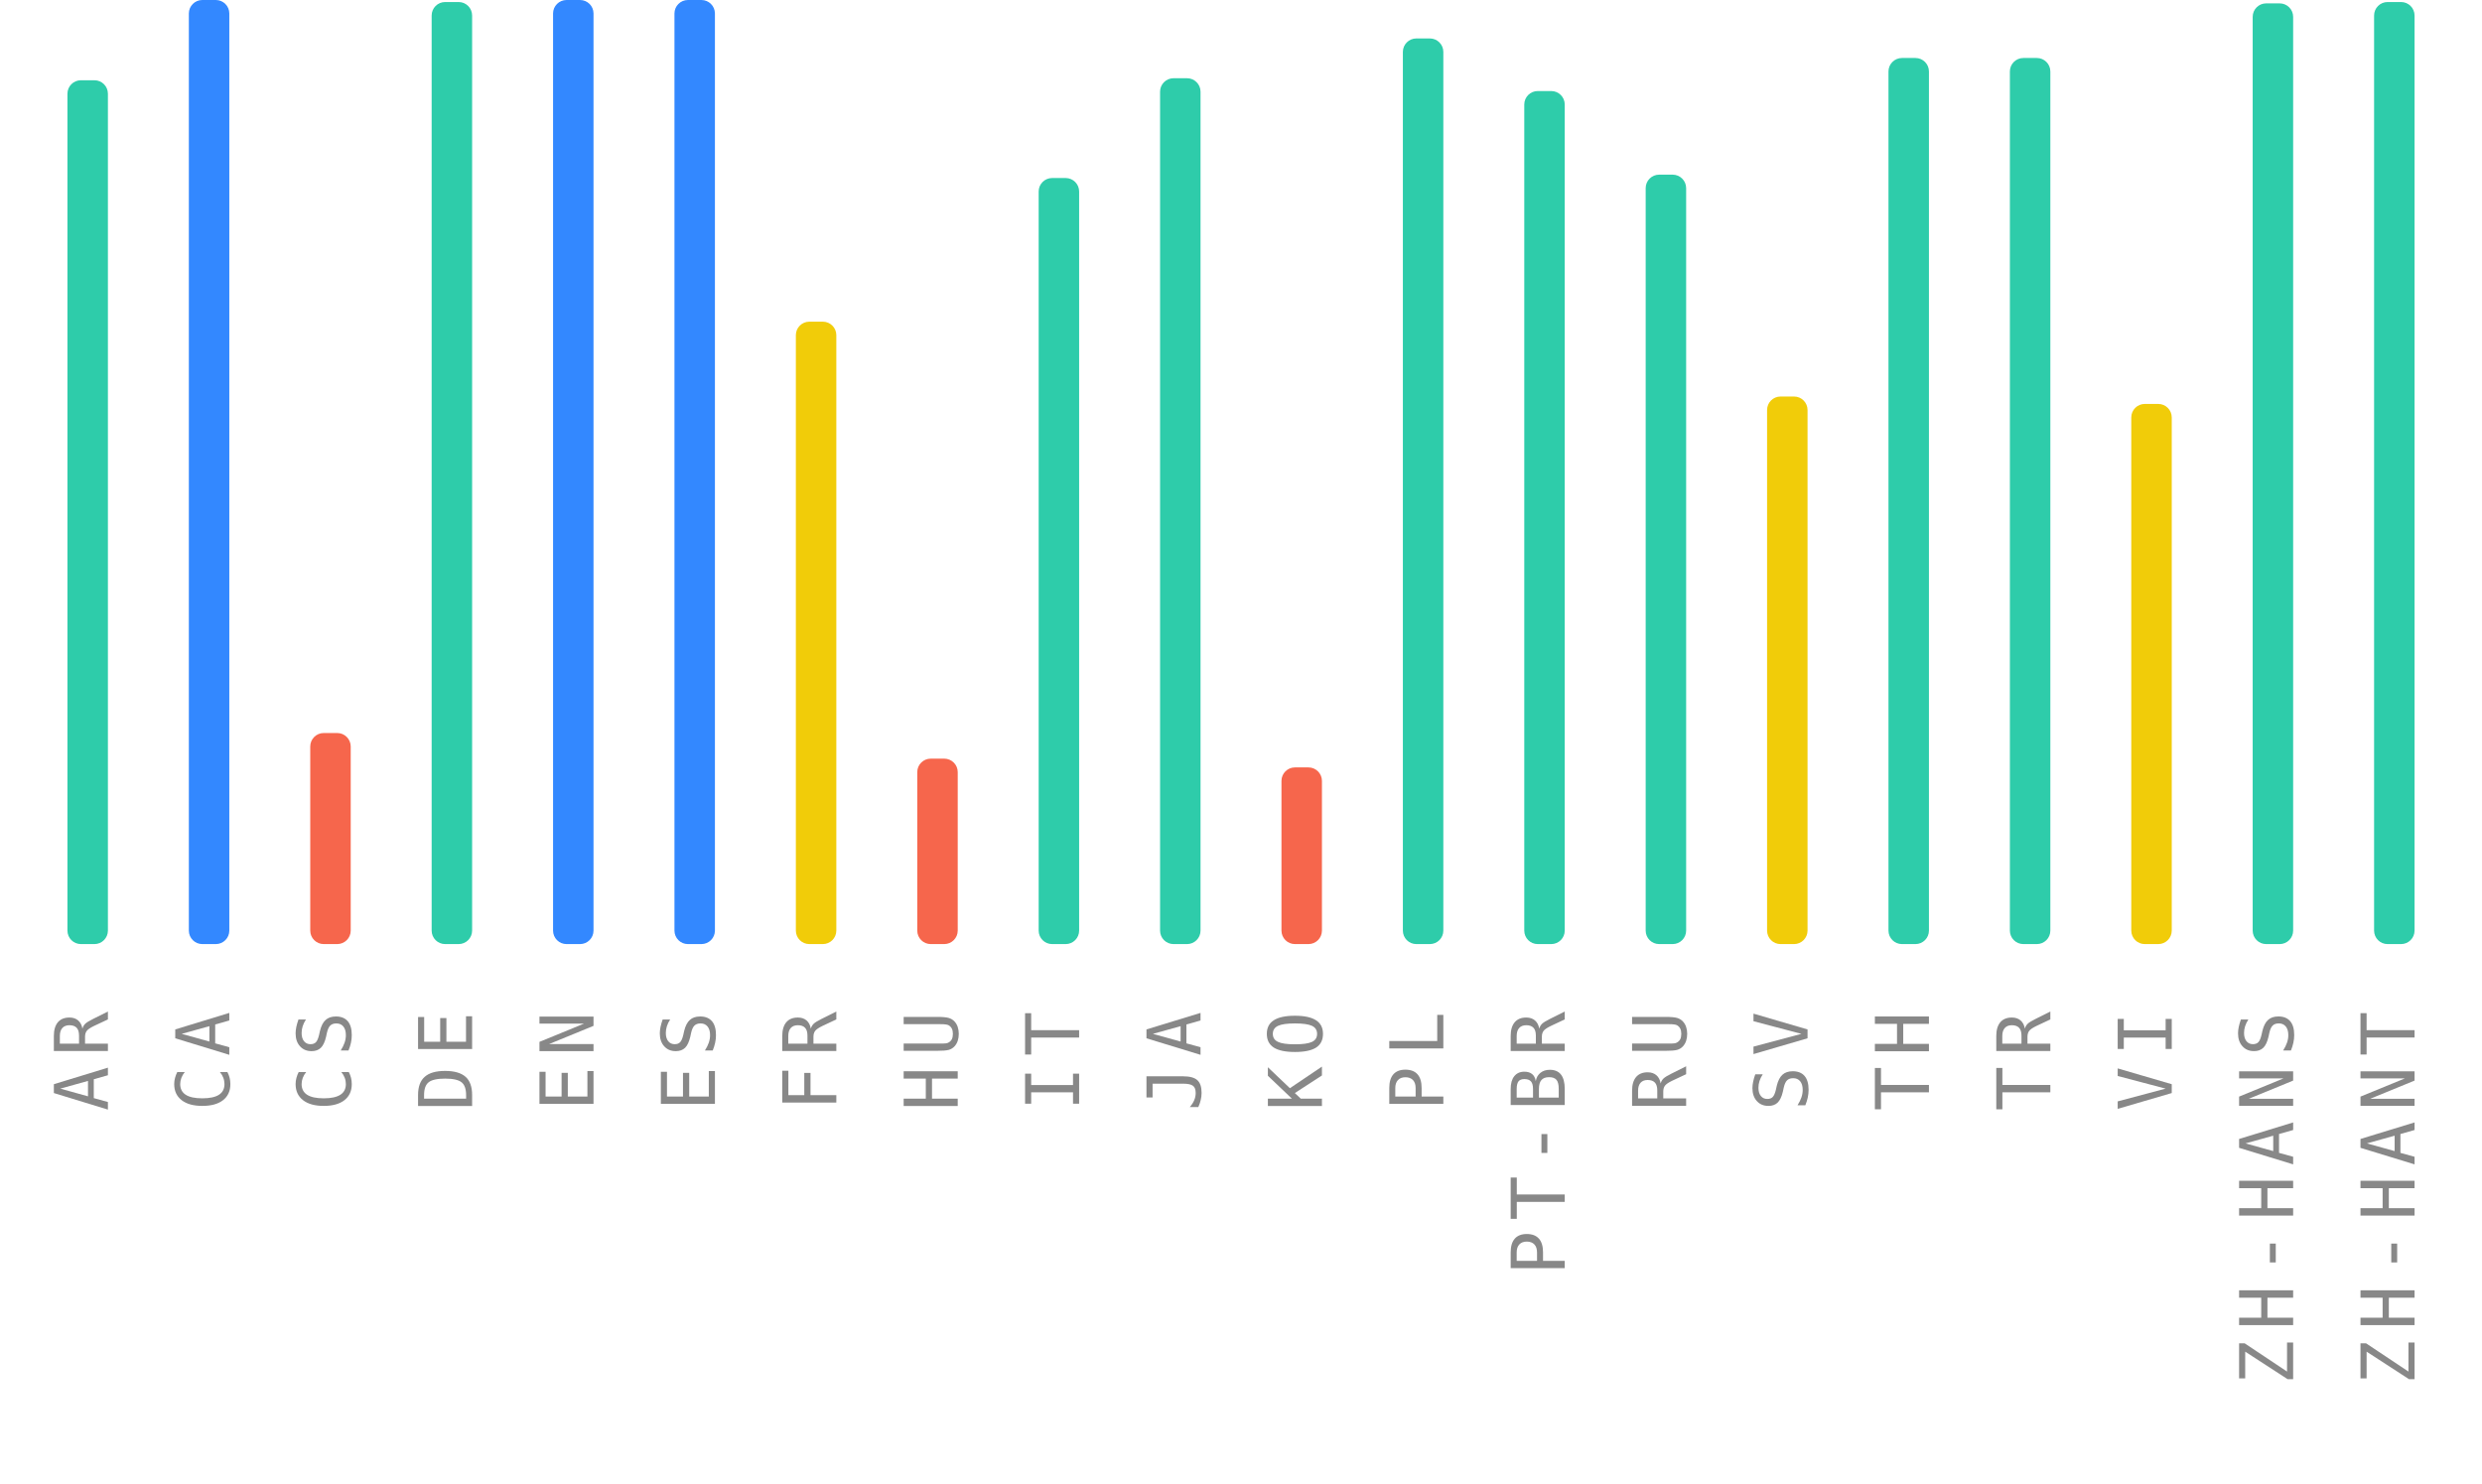
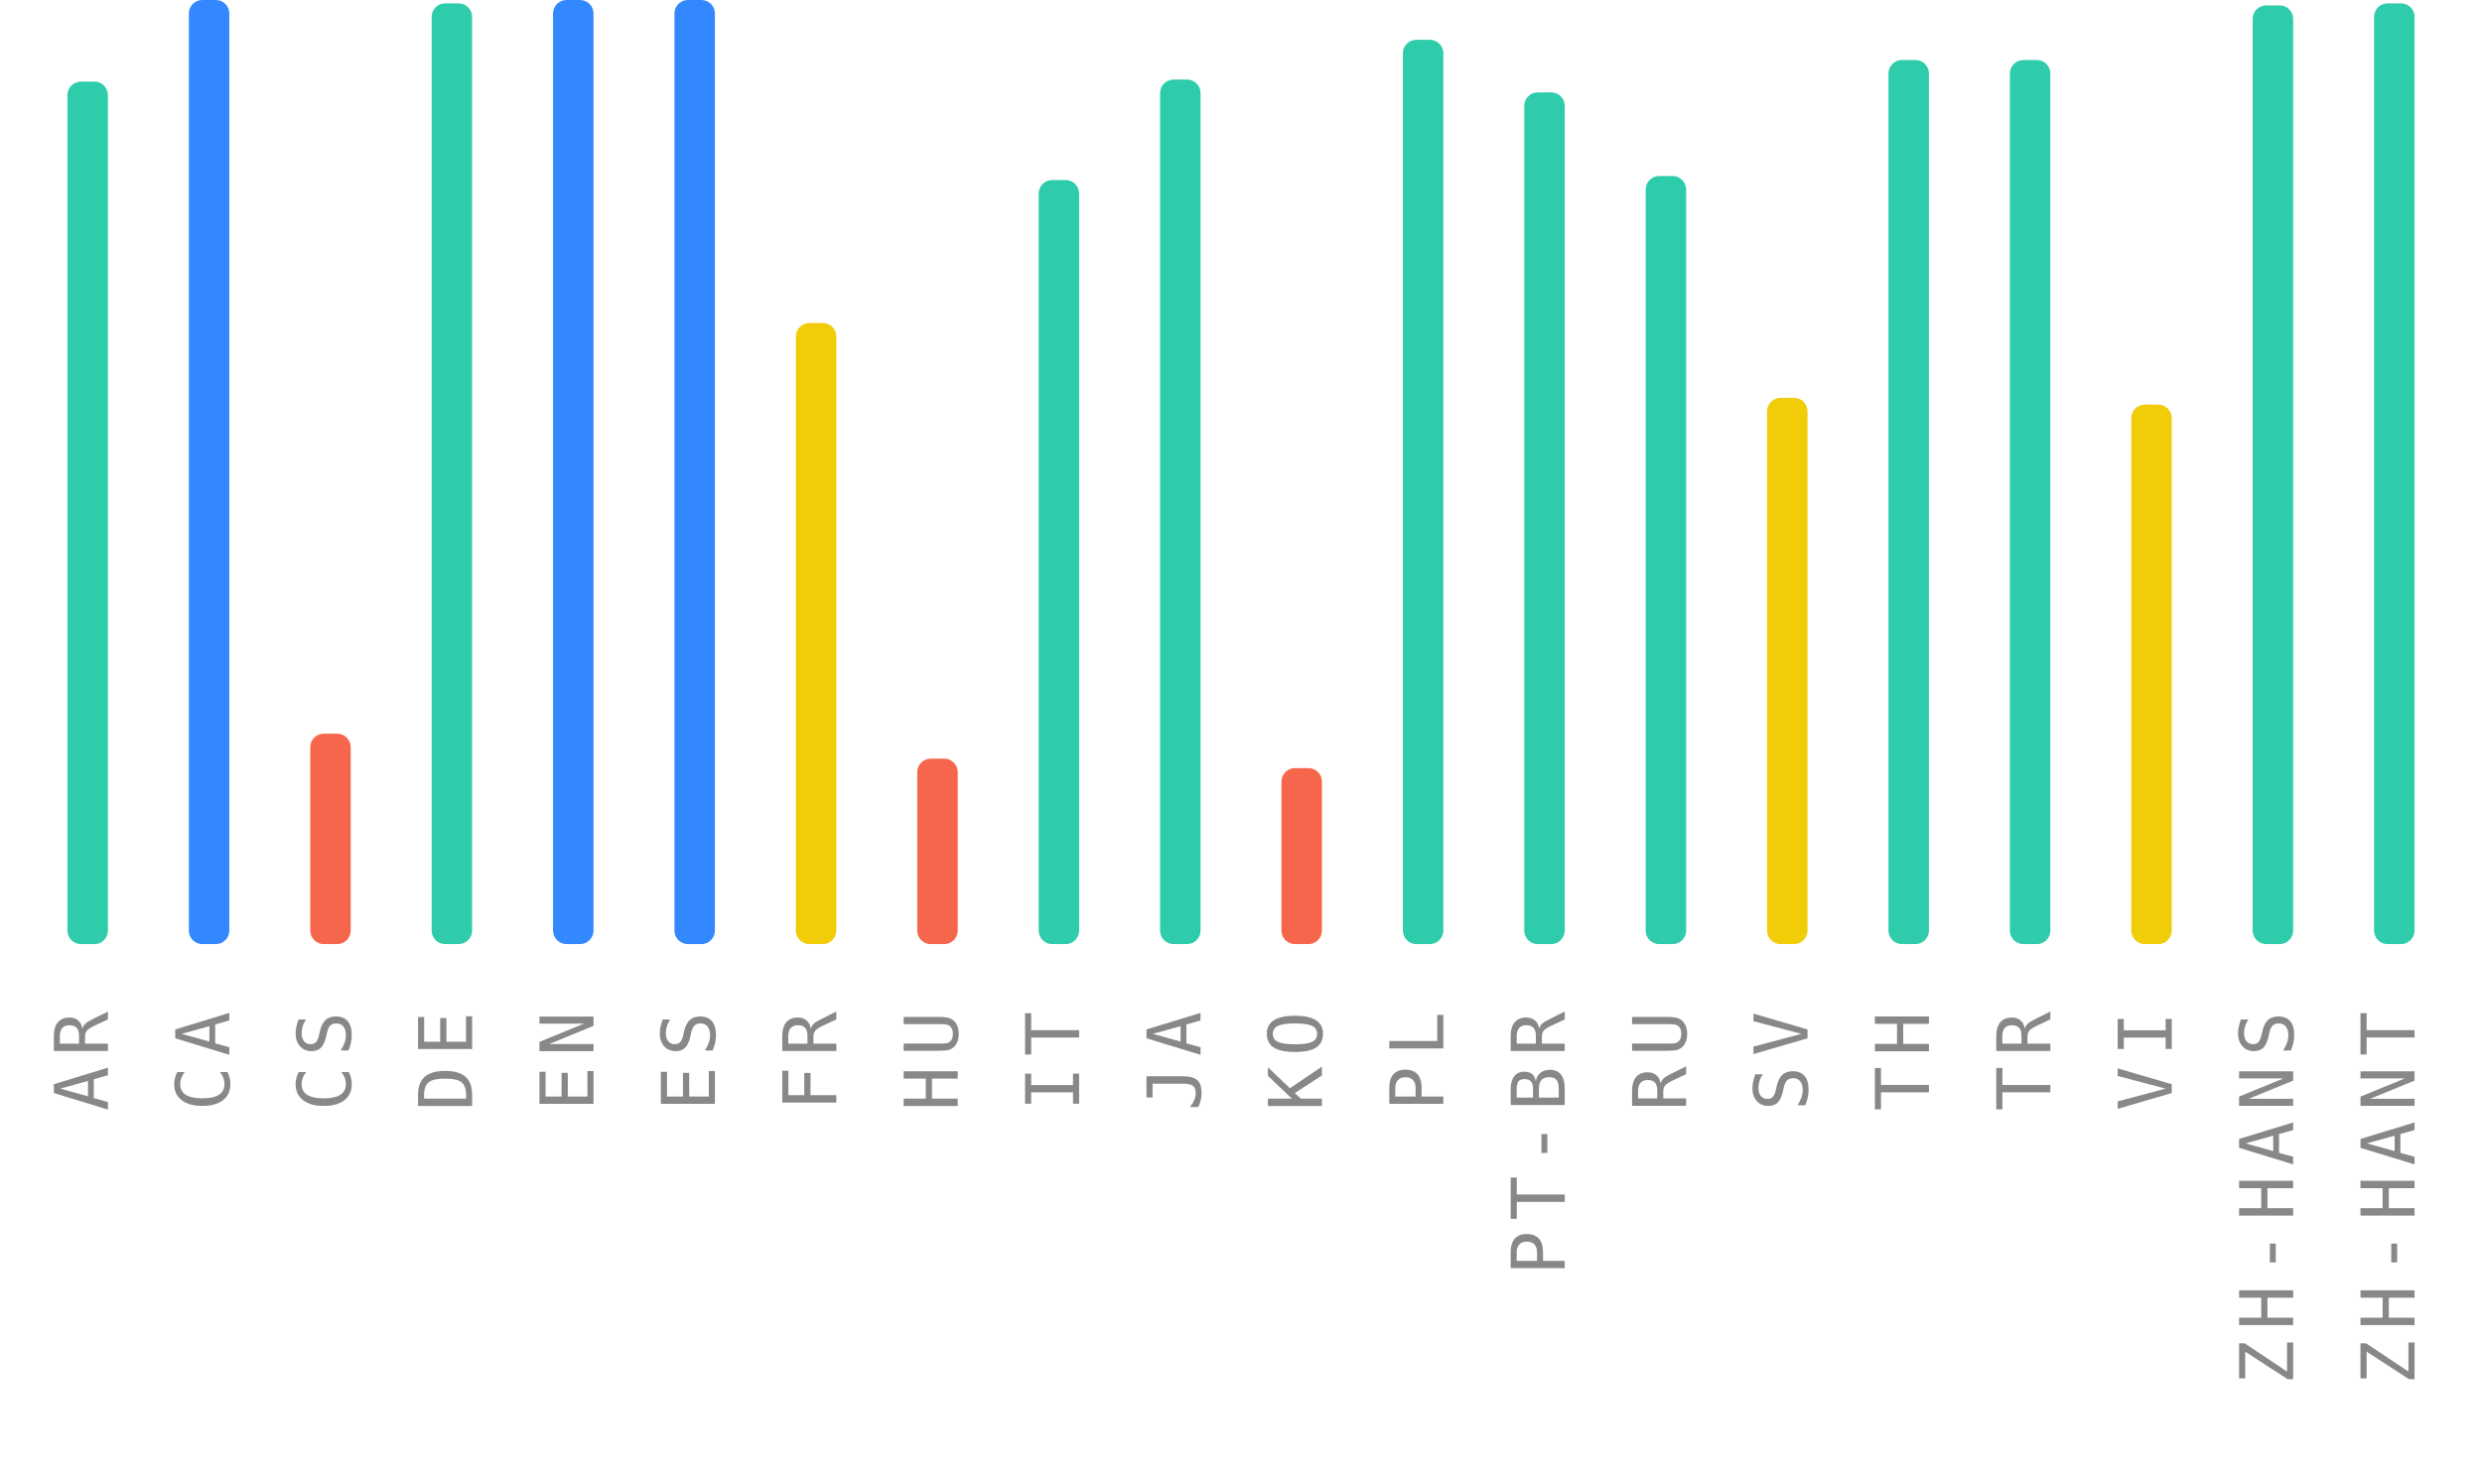
<svg xmlns="http://www.w3.org/2000/svg" width="368" height="220">
  <g>
    <text style="font-size: 11px; font-family: monospace; letter-spacing: 1.5px; fill: #888; text-anchor: end;" x="-150" y="16" transform="rotate(-90)">AR</text>
-     <rect style="fill: #2eccaa;" height="128.1" width="6" rx="2" y="11.9" x="10" />
+     <rect style="fill: #2eccaa;" height="127.9" width="6" rx="2" y="12.1" x="10" />
    <text style="font-size: 11px; font-family: monospace; letter-spacing: 1.5px; fill: #888; text-anchor: end;" x="-150" y="34" transform="rotate(-90)">CA</text>
    <rect style="fill: #3388ff;" height="140" width="6" rx="2" y="0" x="28" />
    <text style="font-size: 11px; font-family: monospace; letter-spacing: 1.5px; fill: #888; text-anchor: end;" x="-150" y="52" transform="rotate(-90)">CS</text>
-     <rect style="fill: #f6664c;" height="31.3" width="6" rx="2" y="108.7" x="46" />
+     <rect style="fill: #f6664c;" height="31.2" width="6" rx="2" y="108.8" x="46" />
    <text style="font-size: 11px; font-family: monospace; letter-spacing: 1.5px; fill: #888; text-anchor: end;" x="-150" y="70" transform="rotate(-90)">DE</text>
-     <rect style="fill: #2eccaa;" height="139.7" width="6" rx="2" y="0.3" x="64" />
+     <rect style="fill: #2eccaa;" height="139.5" width="6" rx="2" y="0.5" x="64" />
    <text style="font-size: 11px; font-family: monospace; letter-spacing: 1.5px; fill: #888; text-anchor: end;" x="-150" y="88" transform="rotate(-90)">EN</text>
    <rect style="fill: #3388ff;" height="140" width="6" rx="2" y="0" x="82" />
    <text style="font-size: 11px; font-family: monospace; letter-spacing: 1.5px; fill: #888; text-anchor: end;" x="-150" y="106" transform="rotate(-90)">ES</text>
    <rect style="fill: #3388ff;" height="140" width="6" rx="2" y="0" x="100" />
    <text style="font-size: 11px; font-family: monospace; letter-spacing: 1.5px; fill: #888; text-anchor: end;" x="-150" y="124" transform="rotate(-90)">FR</text>
-     <rect style="fill: #f1cc09;" height="92.3" width="6" rx="2" y="47.7" x="118" />
+     <rect style="fill: #f1cc09;" height="92.1" width="6" rx="2" y="47.9" x="118" />
    <text style="font-size: 11px; font-family: monospace; letter-spacing: 1.5px; fill: #888; text-anchor: end;" x="-150" y="142" transform="rotate(-90)">HU</text>
    <rect style="fill: #f6664c;" height="27.5" width="6" rx="2" y="112.5" x="136" />
    <text style="font-size: 11px; font-family: monospace; letter-spacing: 1.5px; fill: #888; text-anchor: end;" x="-150" y="160" transform="rotate(-90)">IT</text>
-     <rect style="fill: #2eccaa;" height="113.6" width="6" rx="2" y="26.4" x="154" />
+     <rect style="fill: #2eccaa;" height="113.3" width="6" rx="2" y="26.7" x="154" />
    <text style="font-size: 11px; font-family: monospace; letter-spacing: 1.5px; fill: #888; text-anchor: end;" x="-150" y="178" transform="rotate(-90)">JA</text>
-     <rect style="fill: #2eccaa;" height="128.4" width="6" rx="2" y="11.6" x="172" />
+     <rect style="fill: #2eccaa;" height="128.2" width="6" rx="2" y="11.8" x="172" />
    <text style="font-size: 11px; font-family: monospace; letter-spacing: 1.5px; fill: #888; text-anchor: end;" x="-150" y="196" transform="rotate(-90)">KO</text>
-     <rect style="fill: #f6664c;" height="26.2" width="6" rx="2" y="113.8" x="190" />
+     <rect style="fill: #f6664c;" height="26.1" width="6" rx="2" y="113.9" x="190" />
    <text style="font-size: 11px; font-family: monospace; letter-spacing: 1.5px; fill: #888; text-anchor: end;" x="-150" y="214" transform="rotate(-90)">PL</text>
-     <rect style="fill: #2eccaa;" height="134.3" width="6" rx="2" y="5.7" x="208" />
+     <rect style="fill: #2eccaa;" height="134.1" width="6" rx="2" y="5.9" x="208" />
    <text style="font-size: 11px; font-family: monospace; letter-spacing: 1.5px; fill: #888; text-anchor: end;" x="-150" y="232" transform="rotate(-90)">PT-BR</text>
-     <rect style="fill: #2eccaa;" height="126.5" width="6" rx="2" y="13.5" x="226" />
+     <rect style="fill: #2eccaa;" height="126.3" width="6" rx="2" y="13.7" x="226" />
    <text style="font-size: 11px; font-family: monospace; letter-spacing: 1.5px; fill: #888; text-anchor: end;" x="-150" y="250" transform="rotate(-90)">RU</text>
-     <rect style="fill: #2eccaa;" height="114.1" width="6" rx="2" y="25.9" x="244" />
+     <rect style="fill: #2eccaa;" height="113.9" width="6" rx="2" y="26.1" x="244" />
    <text style="font-size: 11px; font-family: monospace; letter-spacing: 1.5px; fill: #888; text-anchor: end;" x="-150" y="268" transform="rotate(-90)">SV</text>
-     <rect style="fill: #f1cc09;" height="81.2" width="6" rx="2" y="58.8" x="262" />
+     <rect style="fill: #f1cc09;" height="81" width="6" rx="2" y="59" x="262" />
    <text style="font-size: 11px; font-family: monospace; letter-spacing: 1.5px; fill: #888; text-anchor: end;" x="-150" y="286" transform="rotate(-90)">TH</text>
-     <rect style="fill: #2eccaa;" height="131.4" width="6" rx="2" y="8.6" x="280" />
+     <rect style="fill: #2eccaa;" height="131.1" width="6" rx="2" y="8.9" x="280" />
    <text style="font-size: 11px; font-family: monospace; letter-spacing: 1.5px; fill: #888; text-anchor: end;" x="-150" y="304" transform="rotate(-90)">TR</text>
-     <rect style="fill: #2eccaa;" height="131.4" width="6" rx="2" y="8.6" x="298" />
+     <rect style="fill: #2eccaa;" height="131.1" width="6" rx="2" y="8.9" x="298" />
    <text style="font-size: 11px; font-family: monospace; letter-spacing: 1.5px; fill: #888; text-anchor: end;" x="-150" y="322" transform="rotate(-90)">VI</text>
-     <rect style="fill: #f1cc09;" height="80.1" width="6" rx="2" y="59.9" x="316" />
+     <rect style="fill: #f1cc09;" height="80" width="6" rx="2" y="60" x="316" />
    <text style="font-size: 11px; font-family: monospace; letter-spacing: 1.5px; fill: #888; text-anchor: end;" x="-150" y="340" transform="rotate(-90)">ZH-HANS</text>
-     <rect style="fill: #2eccaa;" height="139.5" width="6" rx="2" y="0.5" x="334" />
+     <rect style="fill: #2eccaa;" height="139.2" width="6" rx="2" y="0.8" x="334" />
    <text style="font-size: 11px; font-family: monospace; letter-spacing: 1.5px; fill: #888; text-anchor: end;" x="-150" y="358" transform="rotate(-90)">ZH-HANT</text>
-     <rect style="fill: #2eccaa;" height="139.7" width="6" rx="2" y="0.3" x="352" />
+     <rect style="fill: #2eccaa;" height="139.5" width="6" rx="2" y="0.5" x="352" />
  </g>
</svg>
